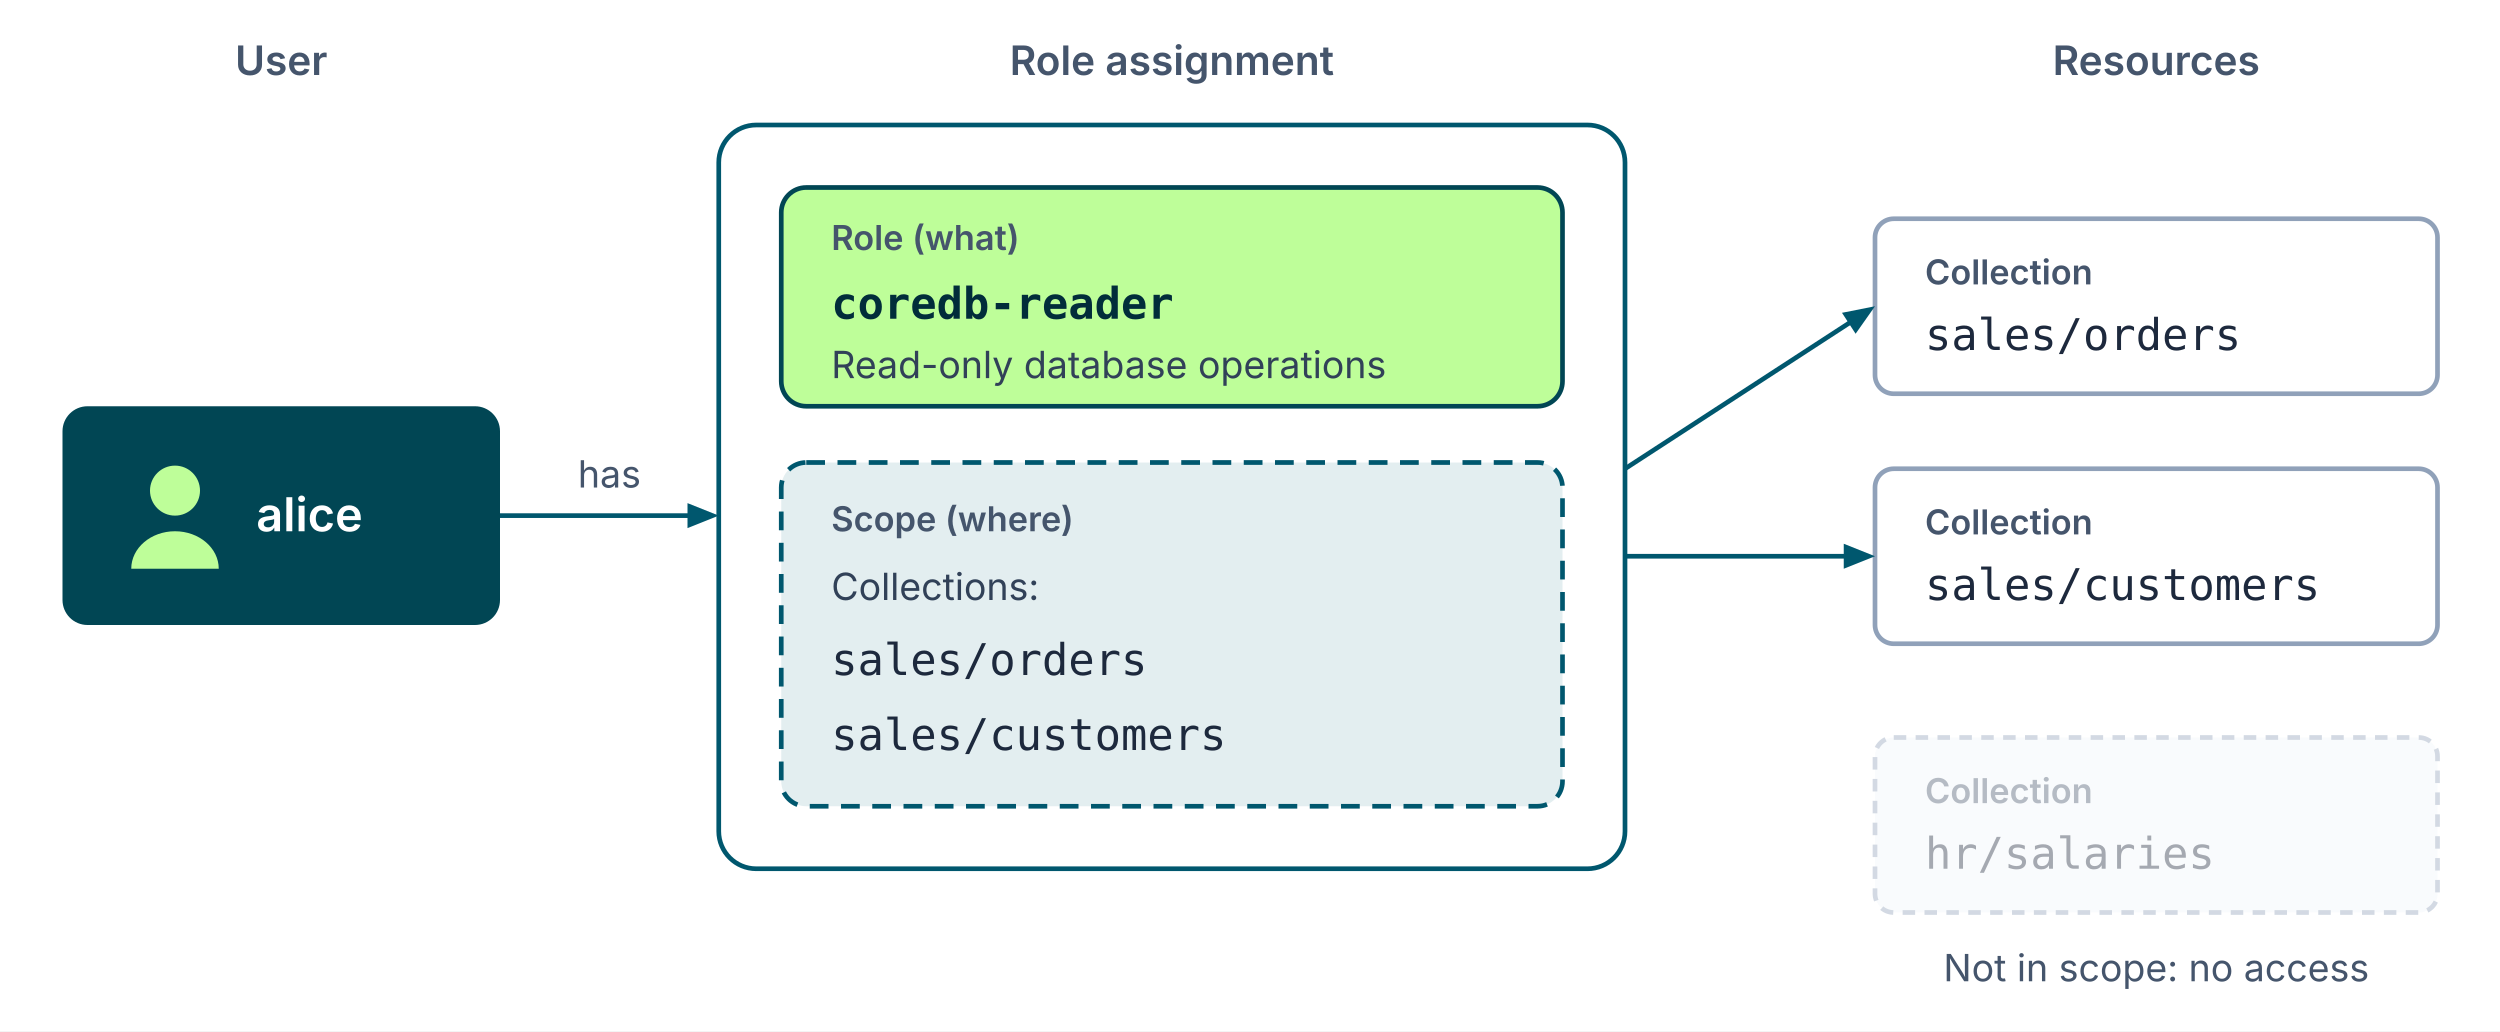
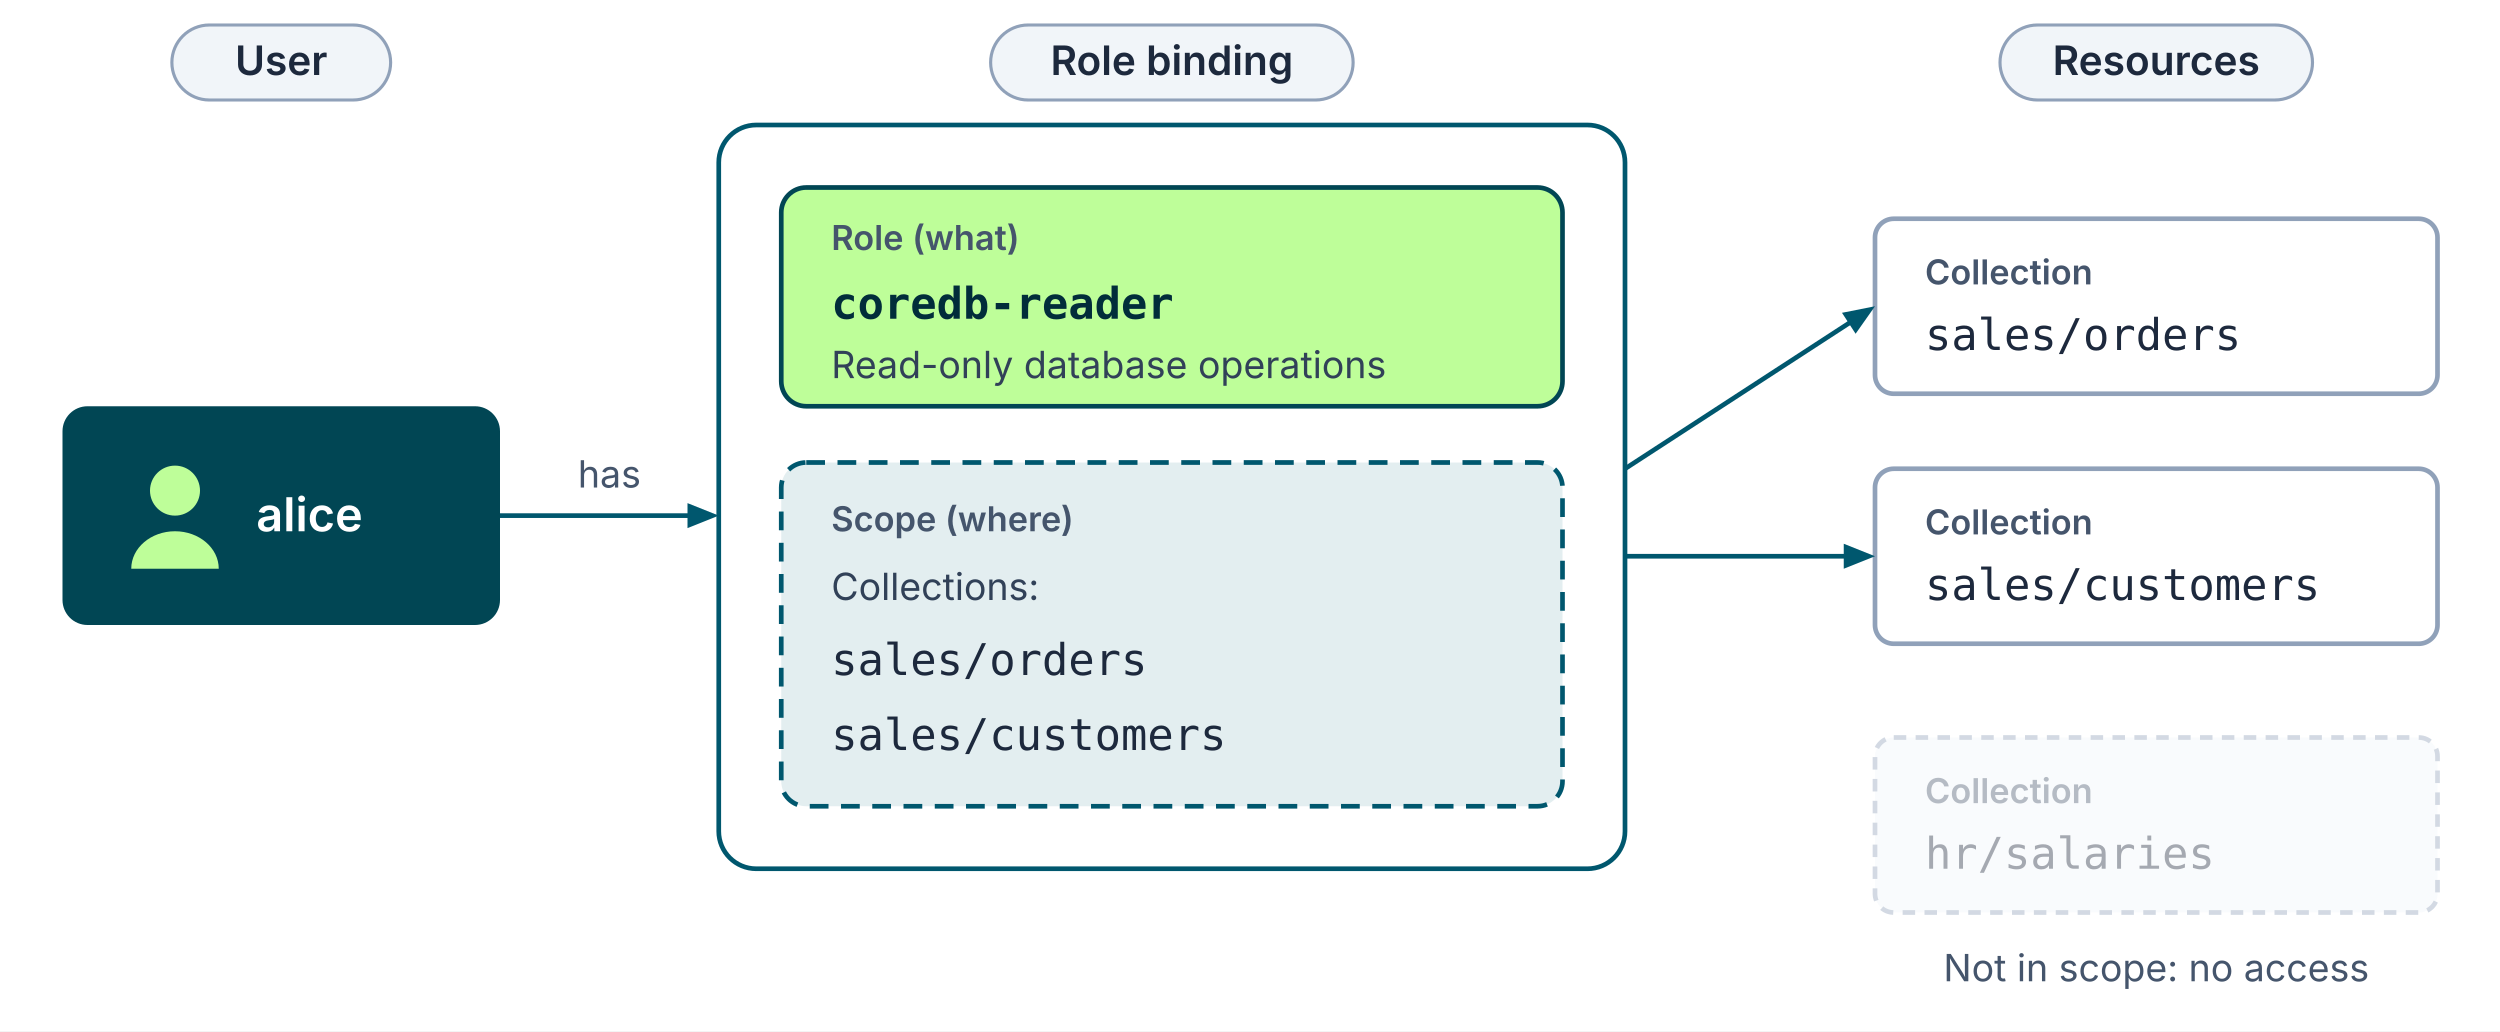
<svg xmlns="http://www.w3.org/2000/svg" viewBox="0 0 800 330" width="800" height="330" role="img" aria-labelledby="rbac-title rbac-desc">
  <defs>
    <marker id="rbac-arrow" viewBox="0 0 10 8" markerWidth="10" markerHeight="8" markerUnits="userSpaceOnUse" refX="2" refY="4" orient="auto">
      <path d="M0,0 L10,4 L0,8 z" fill="#00576E" />
    </marker>
  </defs>
  <style>
    text { font-family: Inter, -apple-system, BlinkMacSystemFont, 'Segoe UI', Helvetica, Arial, sans-serif; }
    .mono { font-family: ui-monospace, SFMono-Regular, Menlo, Consolas, monospace; }
-     .heading { font-size: 13px; font-weight: 600; fill: #45556C; }
+     .heading { font-size: 13px; font-weight: 600; fill: #1D293D; }
+     .pill { fill: #F1F5F9; stroke: #90A1B9; stroke-width: 1; }
    .label { font-size: 11px; font-weight: 600; fill: #45556C; }
    .name { font-size: 14px; fill: #1D293D; }
  </style>
  <rect x="0" y="0" width="800" height="330" fill="#FFFFFF" />
+   <rect class="pill" x="55" y="8" width="70" height="24" rx="12" />
  <text class="heading" x="90" y="24" text-anchor="middle">User</text>
-   <text class="heading" x="375" y="24" text-anchor="middle">Role assignment</text>
+   <rect class="pill" x="317" y="8" width="116" height="24" rx="12" />
+   <text class="heading" x="375" y="24" text-anchor="middle">Role binding</text>
+   <rect class="pill" x="640" y="8" width="100" height="24" rx="12" />
  <text class="heading" x="690" y="24" text-anchor="middle">Resources</text>
  <rect x="20" y="130" width="140" height="70" rx="8" fill="#014654" />
  <circle cx="56" cy="157" r="8" fill="#BEFE99" />
  <path d="M42,182 a14,12 0 0 1 28,0 z" fill="#BEFE99" />
  <text x="82" y="170" font-size="15" font-weight="600" fill="#FFFFFF">alice</text>
  <line x1="160" y1="165" x2="222" y2="165" stroke="#00576E" stroke-width="1.5" marker-end="url(#rbac-arrow)" />
  <text x="195" y="156" font-size="12" fill="#45556C" text-anchor="middle">has</text>
  <rect x="230" y="40" width="290" height="238" rx="12" fill="#FFFFFF" stroke="#00576E" stroke-width="1.5" />
  <rect x="250" y="60" width="250" height="70" rx="8" fill="#BEFE99" stroke="#014654" stroke-width="1.5" />
  <text class="label" x="266" y="80">Role (what)</text>
  <text class="mono" x="266" y="102" font-size="14" font-weight="600" fill="#012D3A">coredb-reader</text>
  <text x="266" y="121" font-size="12" fill="#314158">Read-only database operations</text>
  <rect x="250" y="148" width="250" height="110" rx="8" fill="#E3EEF0" stroke="#00576E" stroke-width="1.5" stroke-dasharray="6 4" />
  <text class="label" x="266" y="170">Scope (where)</text>
  <text x="266" y="192" font-size="12" fill="#314158">Collections:</text>
  <text class="mono name" x="266" y="216">sales/orders</text>
  <text class="mono name" x="266" y="240">sales/customers</text>
  <rect x="600" y="70" width="180" height="56" rx="6" fill="#FFFFFF" stroke="#90A1B9" stroke-width="1.5" />
  <text class="label" x="616" y="91">Collection</text>
  <text class="mono name" x="616" y="112">sales/orders</text>
  <rect x="600" y="150" width="180" height="56" rx="6" fill="#FFFFFF" stroke="#90A1B9" stroke-width="1.5" />
  <text class="label" x="616" y="171">Collection</text>
  <text class="mono name" x="616" y="192">sales/customers</text>
  <line x1="520" y1="150" x2="593.29" y2="102.36" stroke="#00576E" stroke-width="1.5" marker-end="url(#rbac-arrow)" />
  <line x1="520" y1="178" x2="592" y2="178" stroke="#00576E" stroke-width="1.5" marker-end="url(#rbac-arrow)" />
  <g opacity="0.4">
    <rect x="600" y="236" width="180" height="56" rx="6" fill="#F1F5F9" stroke="#90A1B9" stroke-width="1.5" stroke-dasharray="4 3" />
    <text class="label" x="616" y="257">Collection</text>
    <text class="mono name" x="616" y="278">hr/salaries</text>
  </g>
  <text x="690" y="314" font-size="12" fill="#45556C" text-anchor="middle">Not in scope: no access</text>
</svg>
